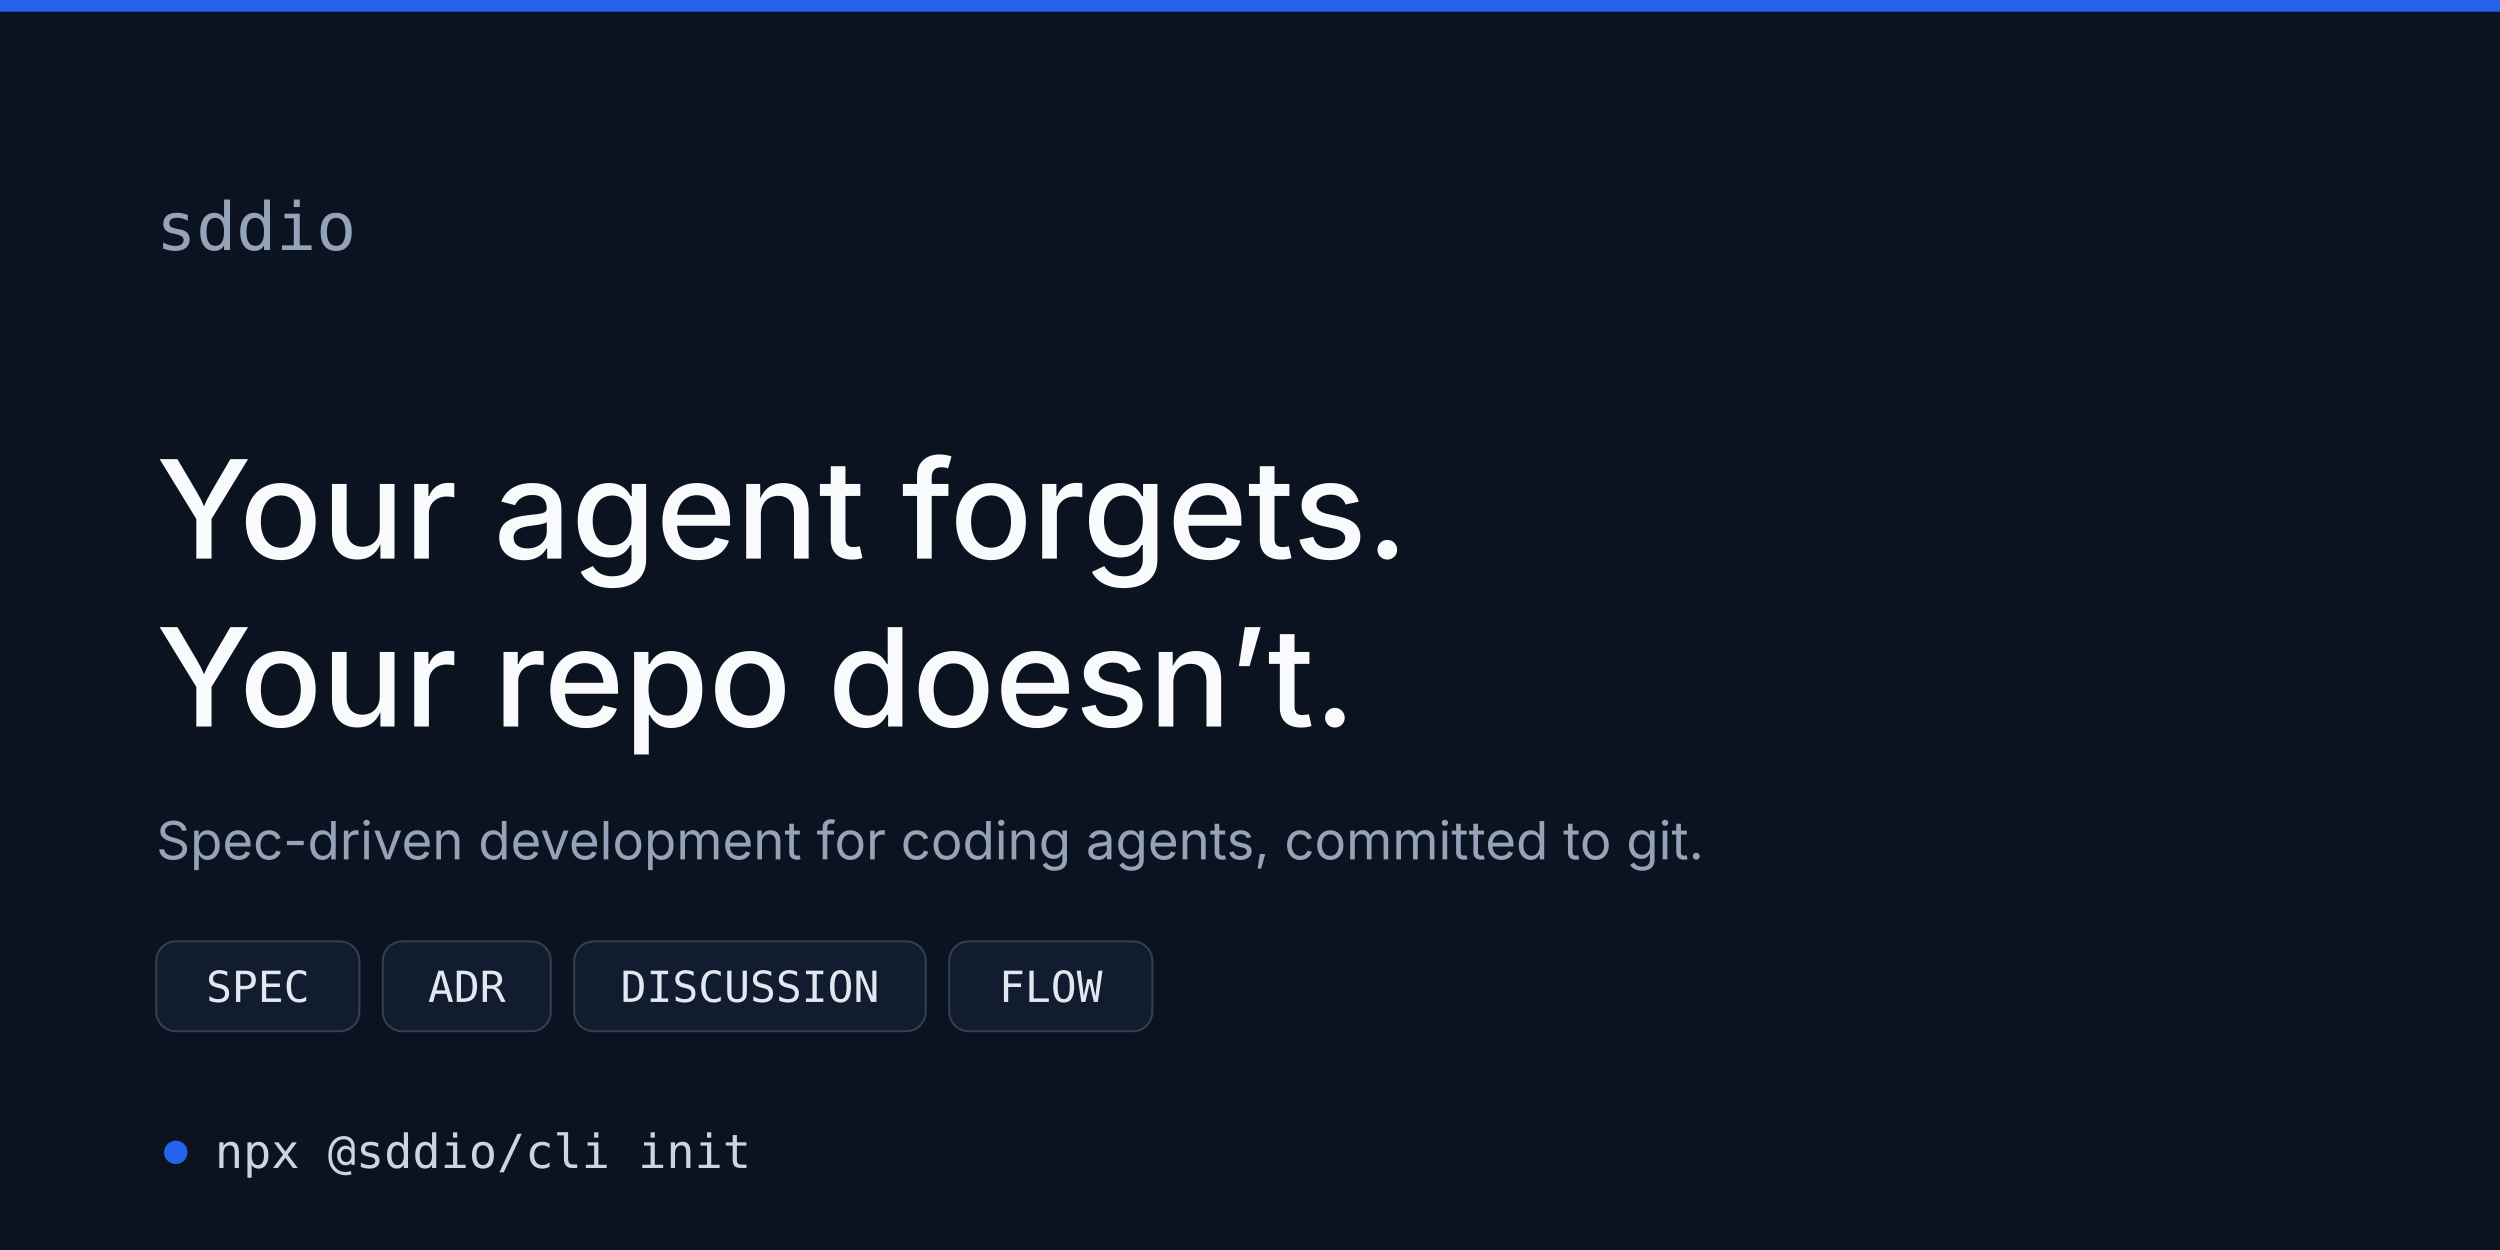
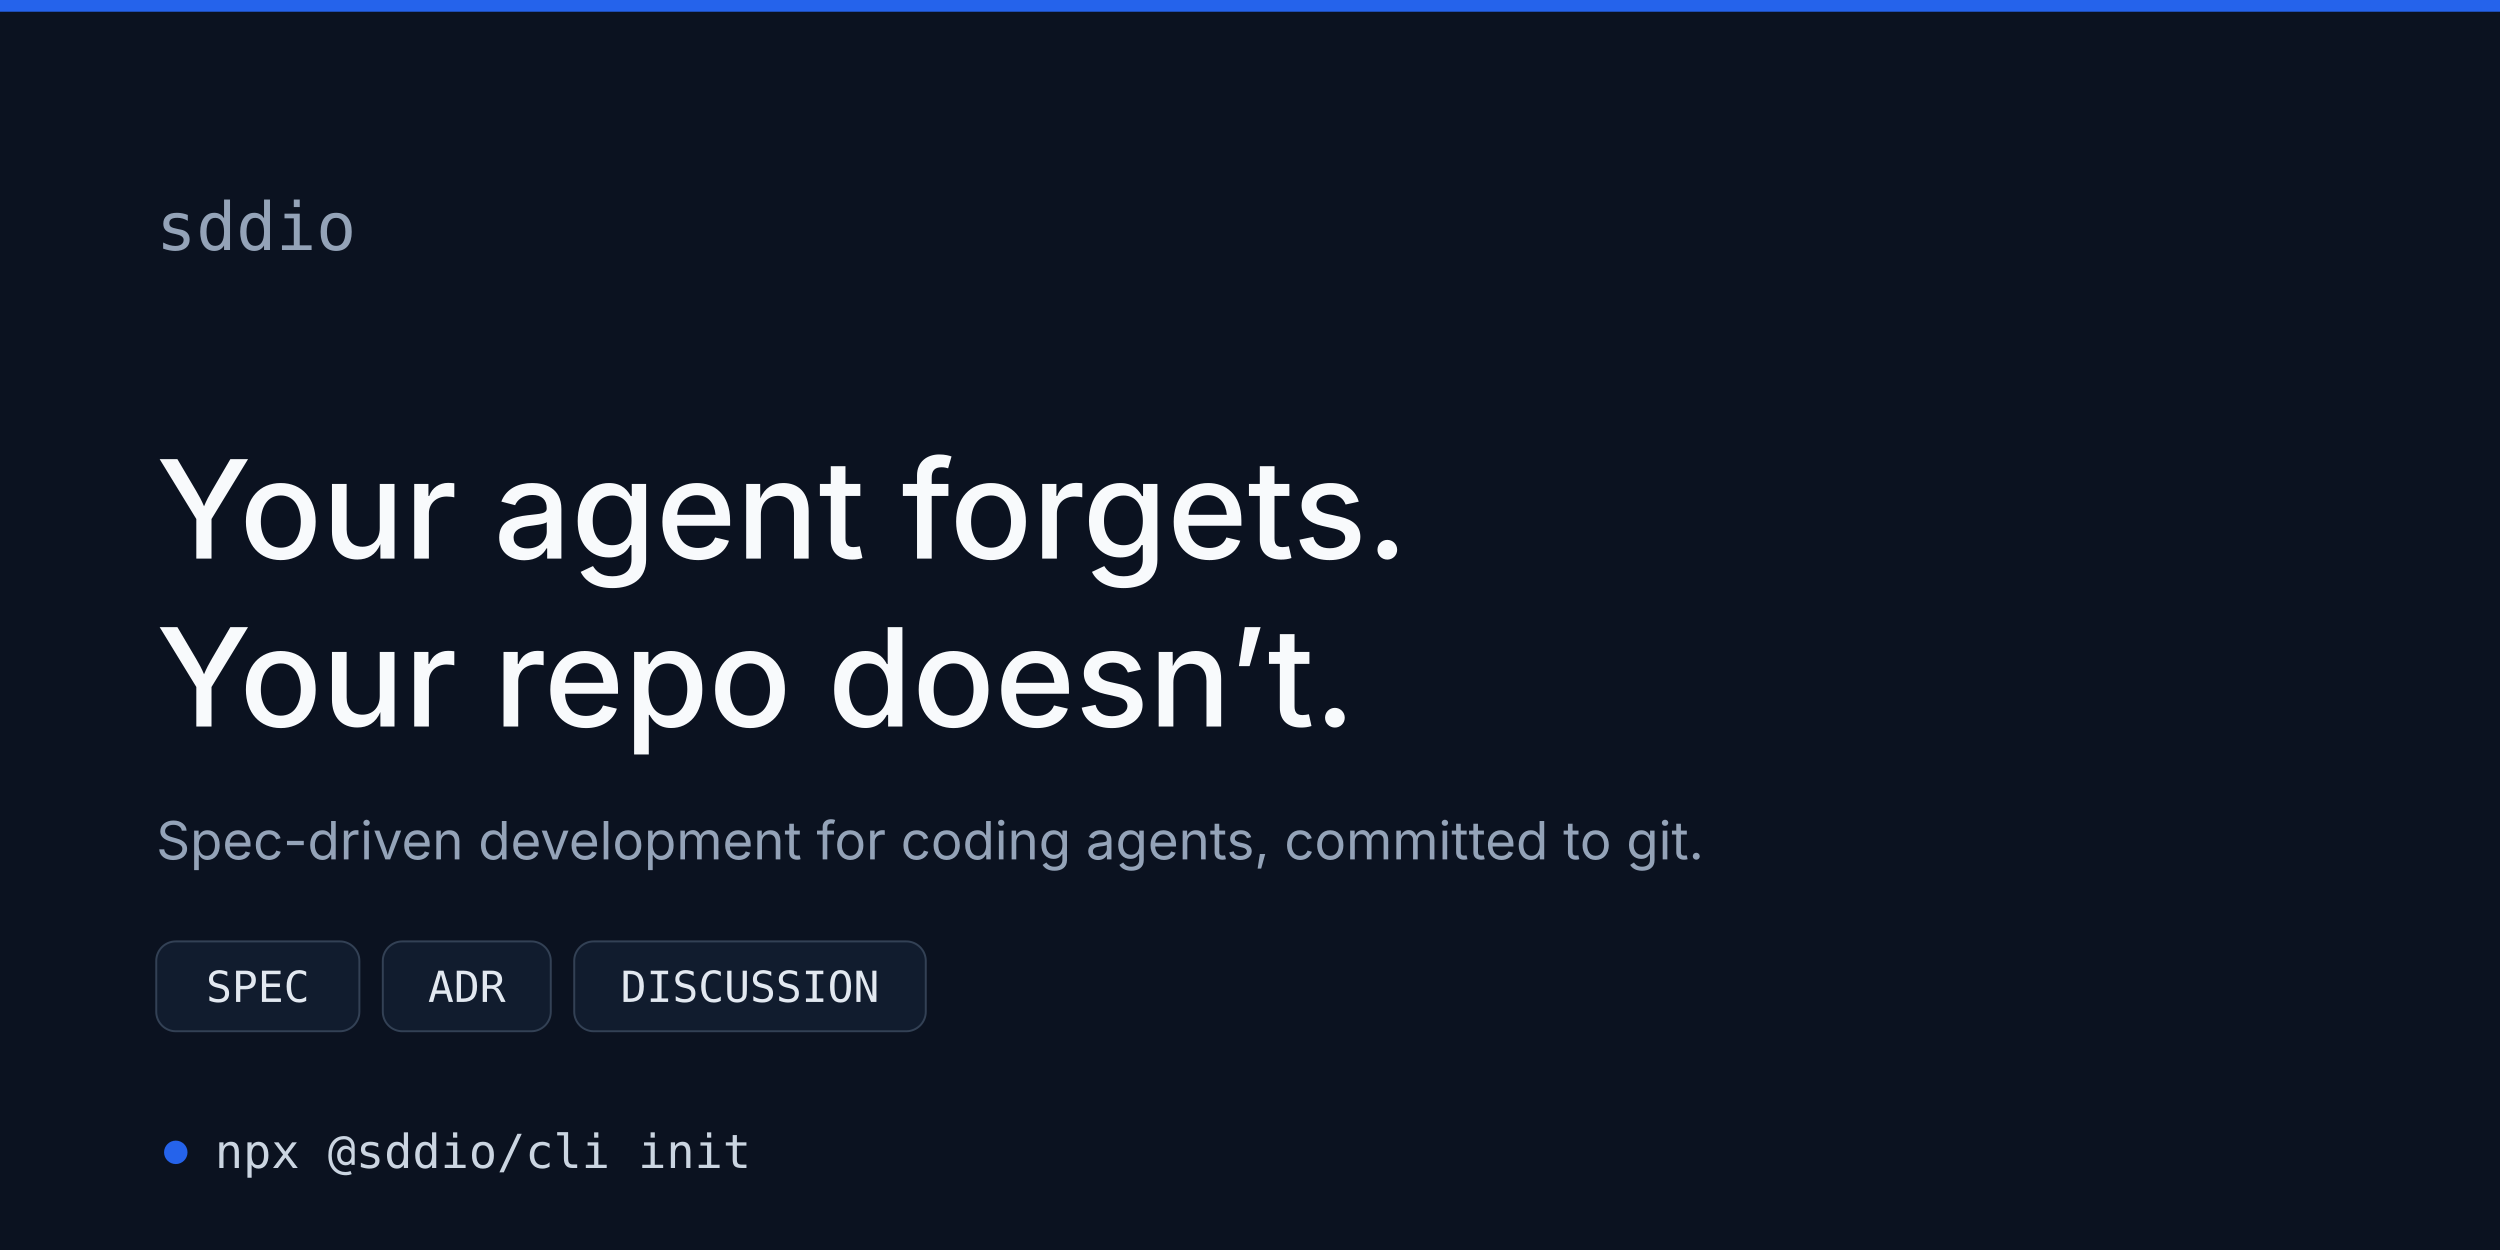
<svg xmlns="http://www.w3.org/2000/svg" viewBox="0 0 1280 640" width="1280" height="640" role="img" aria-labelledby="t d">
  <rect width="1280" height="640" fill="#0B1220" />
  <rect x="0" y="0" width="1280" height="6" fill="#2563EB" />
  <text x="80" y="128" font-family="ui-monospace, SFMono-Regular, Menlo, monospace" font-size="34" fill="#94A3B8">sddio</text>
  <text x="80" y="286" font-family="ui-sans-serif, -apple-system, Segoe UI, sans-serif" font-size="70" font-weight="500" fill="#F8FAFC">Your agent forgets.</text>
  <text x="80" y="372" font-family="ui-sans-serif, -apple-system, Segoe UI, sans-serif" font-size="70" font-weight="500" fill="#F8FAFC">Your repo doesn’t.</text>
  <text x="80" y="440" font-family="ui-sans-serif, -apple-system, Segoe UI, sans-serif" font-size="27" fill="#94A3B8">Spec-driven development for coding agents, committed to git.</text>
  <rect x="80" y="482" width="104" height="46" rx="10" fill="#111C2E" stroke="#334155" />
  <text x="132" y="513" text-anchor="middle" font-family="ui-monospace, SFMono-Regular, Menlo, monospace" font-size="22" fill="#E2E8F0">SPEC</text>
  <rect x="196" y="482" width="86" height="46" rx="10" fill="#111C2E" stroke="#334155" />
  <text x="239" y="513" text-anchor="middle" font-family="ui-monospace, SFMono-Regular, Menlo, monospace" font-size="22" fill="#E2E8F0">ADR</text>
  <rect x="294" y="482" width="180" height="46" rx="10" fill="#111C2E" stroke="#334155" />
  <text x="384" y="513" text-anchor="middle" font-family="ui-monospace, SFMono-Regular, Menlo, monospace" font-size="22" fill="#E2E8F0">DISCUSSION</text>
-   <rect x="486" y="482" width="104" height="46" rx="10" fill="#111C2E" stroke="#334155" />
-   <text x="538" y="513" text-anchor="middle" font-family="ui-monospace, SFMono-Regular, Menlo, monospace" font-size="22" fill="#E2E8F0">FLOW</text>
  <circle cx="90" cy="590" r="6" fill="#2563EB" />
  <text x="110" y="598" font-family="ui-monospace, SFMono-Regular, Menlo, monospace" font-size="24" fill="#CBD5E1">npx @sddio/cli init</text>
</svg>
